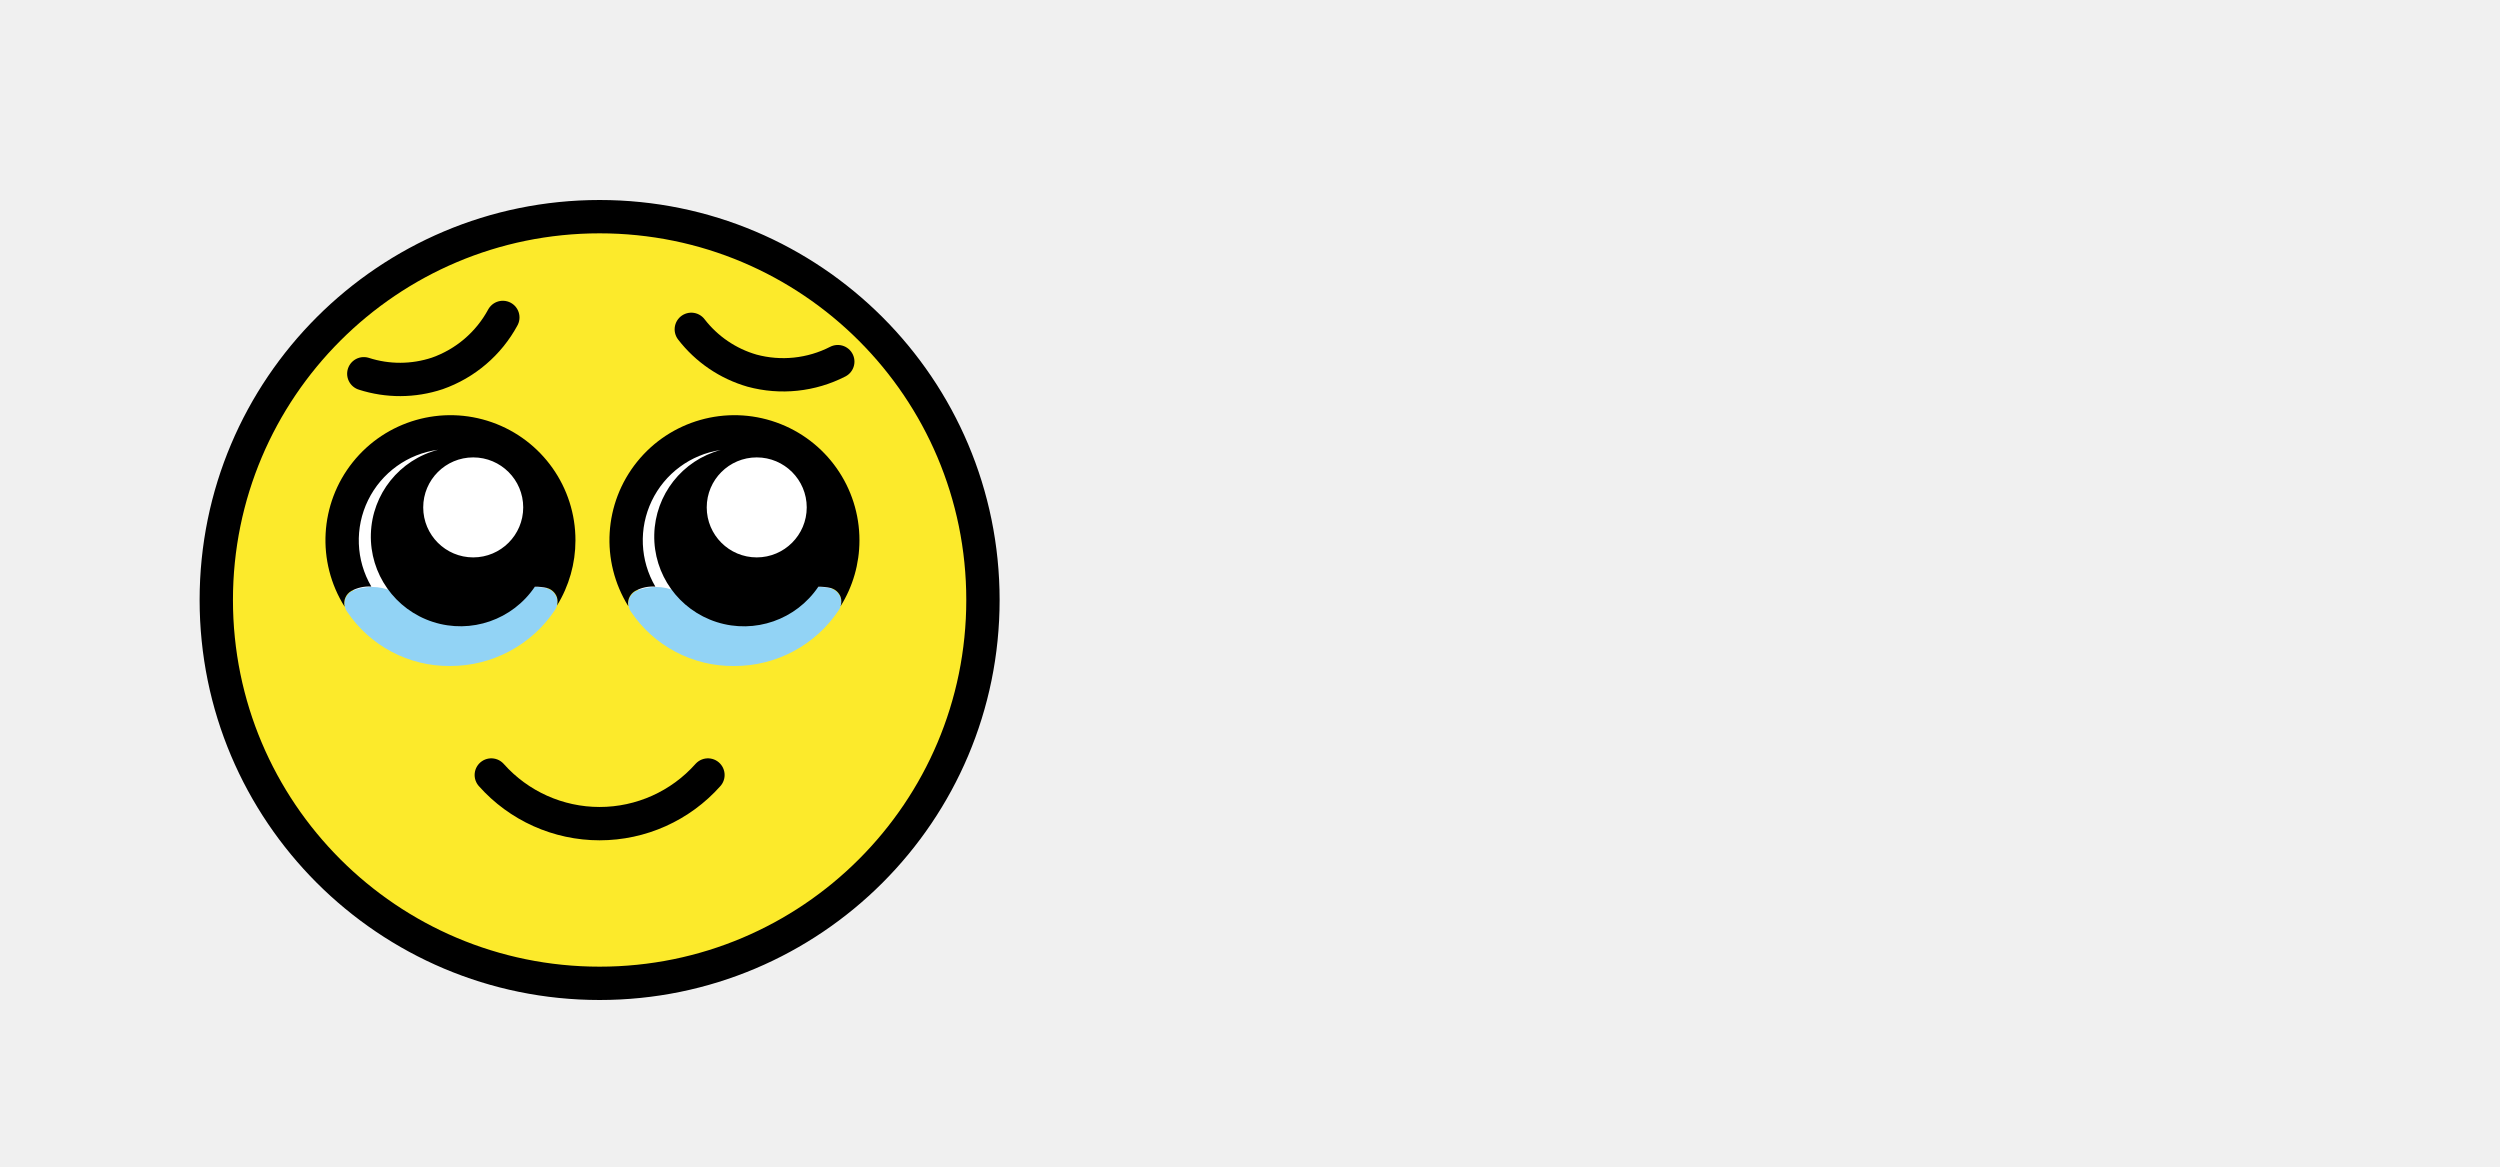
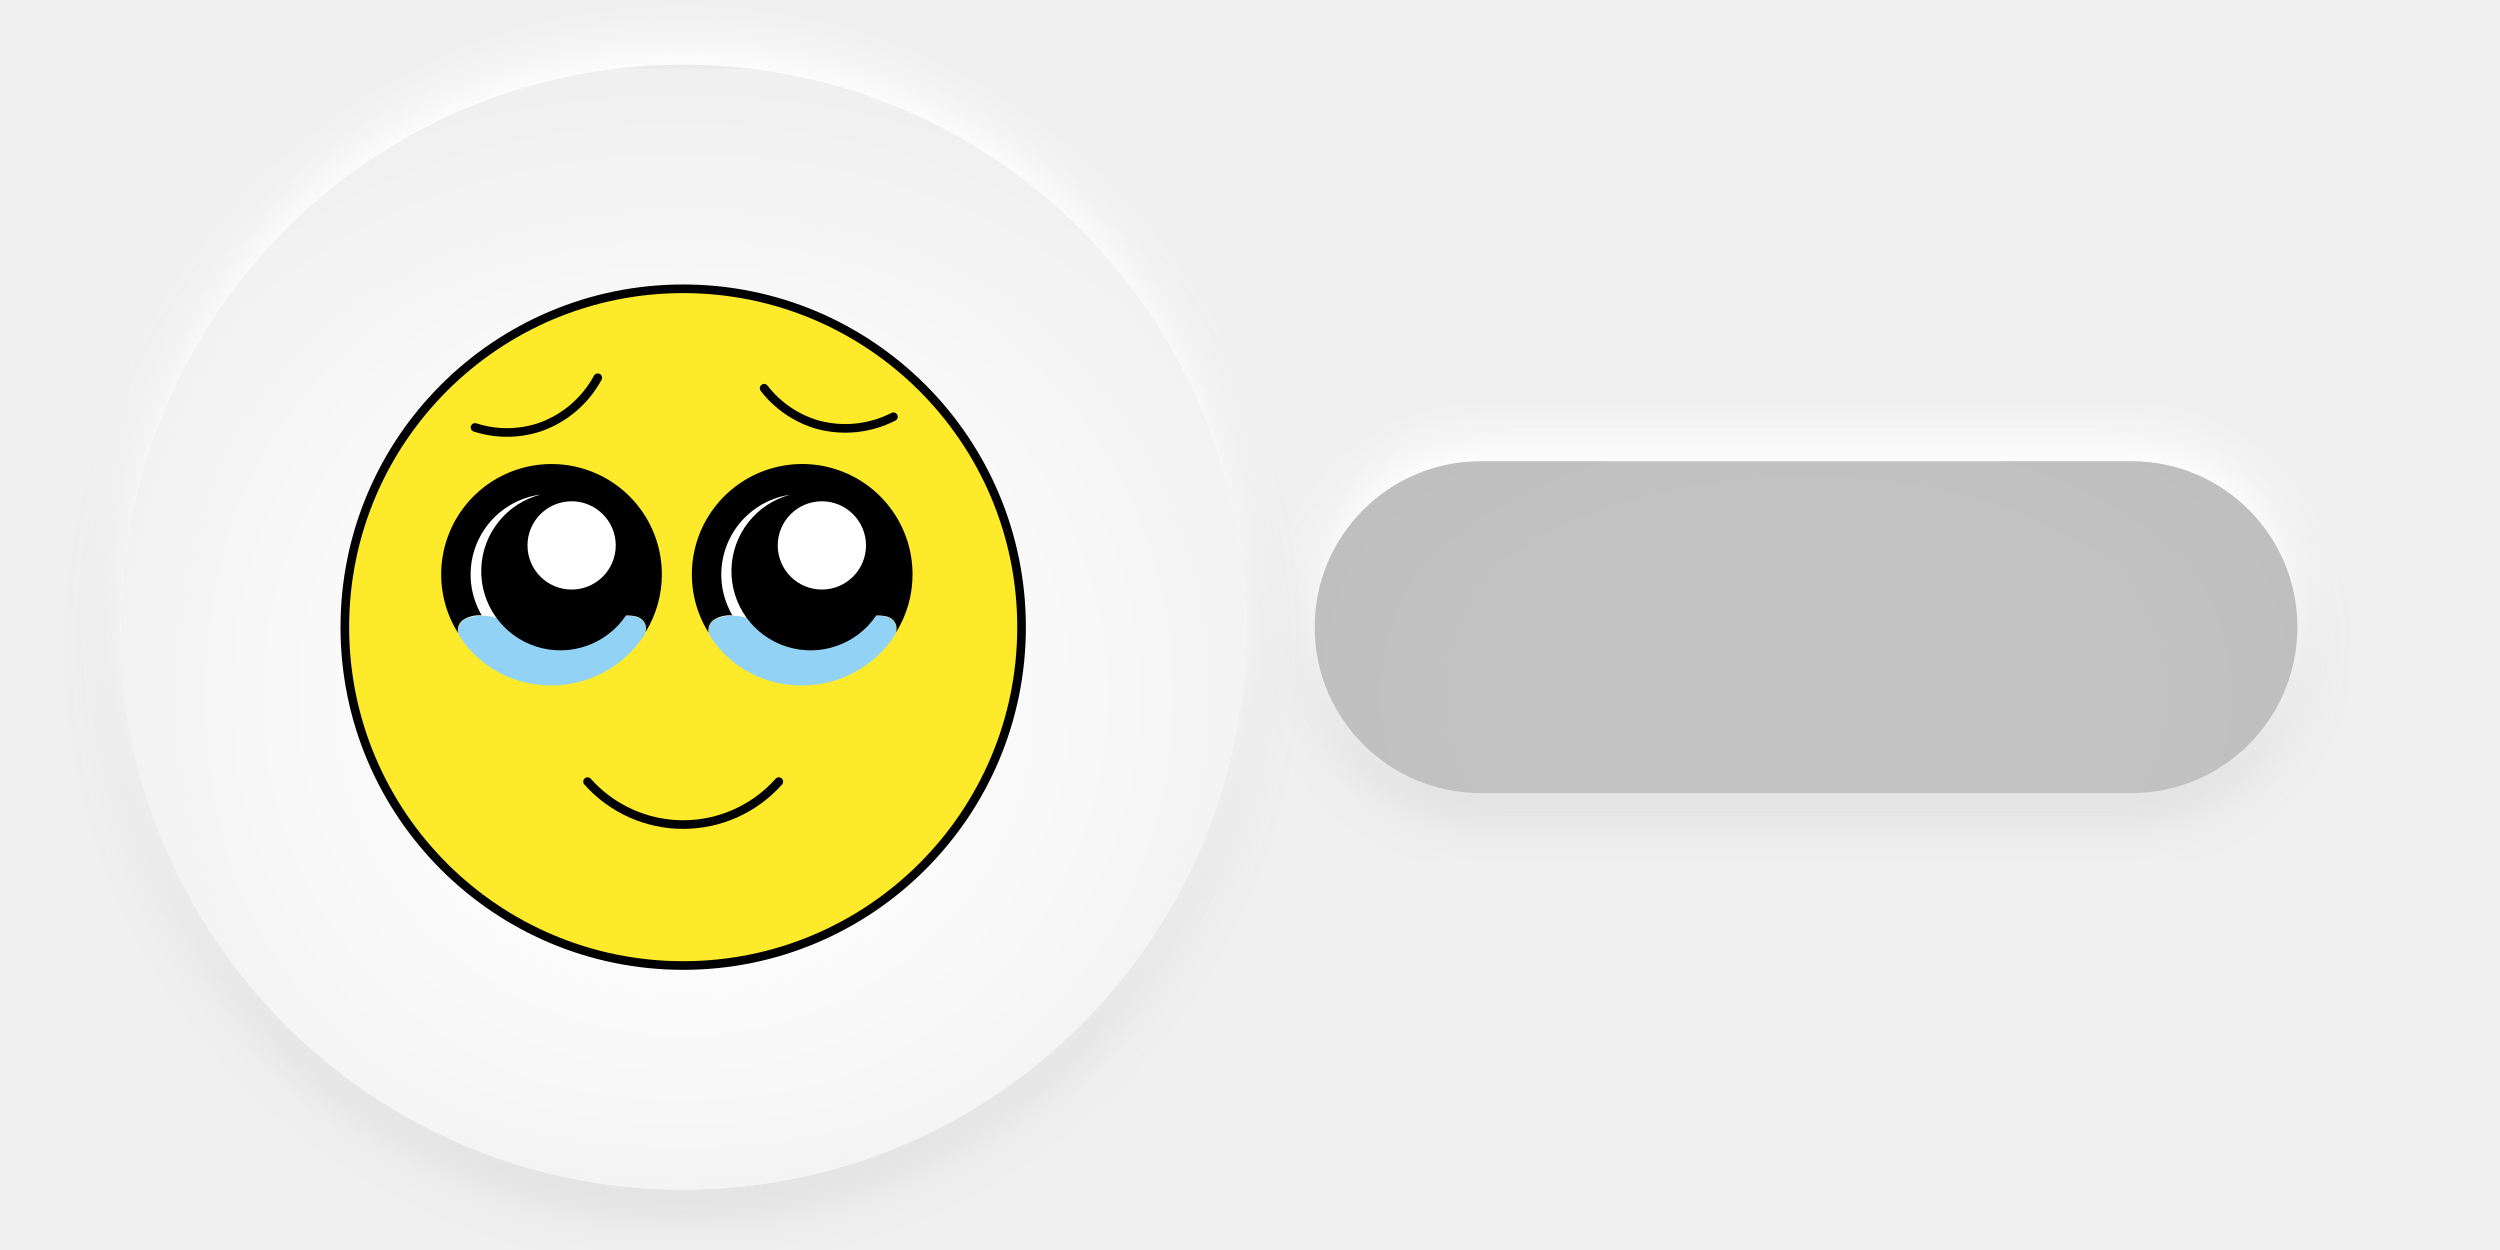
- <svg xmlns="http://www.w3.org/2000/svg" id="emoji" viewBox="0 0 150 70">
-   <rect id="my-rect" fill="#e5f9ff" x="0" y="0" rx="20" ry="20" />
-   <g>
-     <g id="line-supplement">
-       <path d="M34.527,32.43A7.5,7.5,0,1,0,20.68,36.407a.849.849,0,0,1,.405-.953A2.218,2.218,0,0,1,22.28,35.194a5.483,5.483,0,0,1,4.013-8.209,5.38,5.38,0,1,0,5.799,8.217,3.131,3.131,0,0,1,.733.078h.001a.878.878,0,0,1,.586.543.859.859,0,0,1,.006.513A7.444,7.444,0,0,0,34.527,32.43ZM28.393,33.444a3,3,0,1,1,3-3A3.001,3.001,0,0,1,28.393,33.444Z" />
-       <path d="M51.567,32.43a7.5,7.5,0,1,0-13.871,3.939.885.885,0,0,1,.006-.352.87.87,0,0,1,.413-.561,2.208,2.208,0,0,1,1.206-.259,5.482,5.482,0,0,1,3.917-8.197,5.382,5.382,0,1,0,5.862,8.204,3.198,3.198,0,0,1,.754.078.877.877,0,0,1,.587.543.861.861,0,0,1-.01.553A7.445,7.445,0,0,0,51.567,32.43ZM45.404,33.444a3,3,0,1,1,3-3A3.001,3.001,0,0,1,45.404,33.444Z" />
+ <svg xmlns="http://www.w3.org/2000/svg" xmlns:xlink="http://www.w3.org/1999/xlink" id="emoji" width="160" height="80" viewBox="0 0 550 290" version="1.1">
+   <defs>
+     <rect id="my-rect" x="290" y="107" width="228" height="77" rx="38.5" />
+     <filter x="-5.3%" y="-17.8%" width="110.6%" height="137.8%" filterUnits="objectBoundingBox" id="filter-j9glbl8b_j-2">
+       <feOffset dx="0" dy="5" in="SourceAlpha" result="shadowOffsetOuter1" />
+       <feGaussianBlur stdDeviation="6.5" in="shadowOffsetOuter1" result="shadowBlurOuter1" />
+       <feComposite in="shadowBlurOuter1" in2="SourceAlpha" operator="out" result="shadowBlurOuter1" />
+       <feColorMatrix values="0 0 0 0 0.86   0 0 0 0 0.86   0 0 0 0 0.86  0 0 0 1 0" type="matrix" in="shadowBlurOuter1" result="shadowMatrixOuter1" />
+       <feOffset dx="0" dy="-5" in="SourceAlpha" result="shadowOffsetOuter2" />
+       <feGaussianBlur stdDeviation="5" in="shadowOffsetOuter2" result="shadowBlurOuter2" />
+       <feComposite in="shadowBlurOuter2" in2="SourceAlpha" operator="out" result="shadowBlurOuter2" />
+       <feColorMatrix values="0 0 0 0 1   0 0 0 0 1   0 0 0 0 1  0 0 0 1 0" type="matrix" in="shadowBlurOuter2" result="shadowMatrixOuter2" />
+       <feMerge>
+         <feMergeNode in="shadowMatrixOuter1" />
+         <feMergeNode in="shadowMatrixOuter2" />
+       </feMerge>
+     </filter>
+     <filter x="-19.2%" y="-60.4%" width="138.4%" height="223.0%" filterUnits="objectBoundingBox" id="filter-j9glbl8b_j-3">
+       <feGaussianBlur stdDeviation="58.5" in="SourceAlpha" result="shadowBlurInner1" />
+       <feOffset dx="0" dy="16" in="shadowBlurInner1" result="shadowOffsetInner1" />
+       <feComposite in="shadowOffsetInner1" in2="SourceAlpha" operator="arithmetic" k2="-1" k3="1" result="shadowInnerInner1" />
+       <feColorMatrix values="0 0 0 0 0   0 0 0 0 0   0 0 0 0 0  0 0 0 0.078 0" type="matrix" in="shadowInnerInner1" />
+     </filter>
+     <circle id="path-j9glbl8b_j-4" cx="143.5" cy="145.5" r="130.5" />
+     <filter x="-8.4%" y="-9.2%" width="116.9%" height="119.5%" filterUnits="objectBoundingBox" id="filter-j9glbl8b_j-5">
+       <feOffset dx="0" dy="5" in="SourceAlpha" result="shadowOffsetOuter1" />
+       <feGaussianBlur stdDeviation="6.5" in="shadowOffsetOuter1" result="shadowBlurOuter1" />
+       <feColorMatrix values="0 0 0 0 0.86   0 0 0 0 0.86   0 0 0 0 0.86  0 0 0 1 0" type="matrix" in="shadowBlurOuter1" result="shadowMatrixOuter1" />
+       <feOffset dx="0" dy="-5" in="SourceAlpha" result="shadowOffsetOuter2" />
+       <feGaussianBlur stdDeviation="5" in="shadowOffsetOuter2" result="shadowBlurOuter2" />
+       <feColorMatrix values="0 0 0 0 1   0 0 0 0 1   0 0 0 0 1  0 0 0 1 0" type="matrix" in="shadowBlurOuter2" result="shadowMatrixOuter2" />
+       <feMerge>
+         <feMergeNode in="shadowMatrixOuter1" />
+         <feMergeNode in="shadowMatrixOuter2" />
+       </feMerge>
+     </filter>
+     <filter x="-30.5%" y="-31.2%" width="160.9%" height="163.6%" filterUnits="objectBoundingBox" id="filter-j9glbl8b_j-6">
+       <feGaussianBlur stdDeviation="58.5" in="SourceAlpha" result="shadowBlurInner1" />
+       <feOffset dx="0" dy="16" in="shadowBlurInner1" result="shadowOffsetInner1" />
+       <feComposite in="shadowOffsetInner1" in2="SourceAlpha" operator="arithmetic" k2="-1" k3="1" result="shadowInnerInner1" />
+       <feColorMatrix values="0 0 0 0 0   0 0 0 0 0   0 0 0 0 0  0 0 0 0.078 0" type="matrix" in="shadowInnerInner1" />
+     </filter>
+   </defs>
+   <g id="Page-1" stroke="none" stroke-width="1" fill="none" fill-rule="evenodd">
+     <g id="Rectangle-Copy-2">
+       <use fill="black" fill-opacity="1" filter="url(#filter-j9glbl8b_j-2)" xlink:href="#my-rect" />
+       <use fill-opacity="0.15" fill="#000000" fill-rule="evenodd" xlink:href="#my-rect" />
+       <use fill="black" fill-opacity="1" filter="url(#filter-j9glbl8b_j-3)" xlink:href="#my-rect" />
    </g>
-     <g id="color">
-       <circle cx="35.977" cy="36" r="23" fill="#fcea2b" />
-       <circle cx="26.977" cy="32.43" r="6.5" fill="#fff" />
-       <circle cx="44.067" cy="32.43" r="6.5" fill="#fff" />
-       <g>
-         <path fill="#92d3f5" d="M32.819,35.3a3.864,3.864,0,0,0-1.853.047,5.316,5.316,0,0,0-1.025.515c-.329.199-.738.446-1.152.652a4.304,4.304,0,0,1-3.697-.209c-.143-.076-.285-.161-.423-.243l-.044-.026a6.782,6.782,0,0,0-1.07-.555,3.046,3.046,0,0,0-2.46-.009.853.853,0,0,0-.278,1.216A7.359,7.359,0,0,0,27.004,39.96a7.532,7.532,0,0,0,6.291-3.355A.855.855,0,0,0,32.819,35.3Z" />
-         <path fill="#92d3f5" d="M50.423,35.831a.857.857,0,0,0-.573-.53,3.864,3.864,0,0,0-1.853.047,5.31,5.31,0,0,0-1.025.515c-.329.199-.738.446-1.152.652a4.303,4.303,0,0,1-3.697-.209c-.144-.076-.285-.161-.423-.243l-.044-.026a6.791,6.791,0,0,0-1.07-.555,3.051,3.051,0,0,0-2.46-.009.853.853,0,0,0-.278,1.216,7.359,7.359,0,0,0,6.189,3.272,7.508,7.508,0,0,0,6.291-3.355A.868.868,0,0,0,50.423,35.831Z" />
+     <g id="Oval-Copy-2">
+       <use fill="black" fill-opacity="1" filter="url(#filter-j9glbl8b_j-5)" xlink:href="#path-j9glbl8b_j-4" />
+       <use fill="#FFFFFF" fill-rule="evenodd" xlink:href="#path-j9glbl8b_j-4" />
+       <use fill="black" fill-opacity="1" filter="url(#filter-j9glbl8b_j-6)" xlink:href="#path-j9glbl8b_j-4" />
+     </g>
+     <g>
+       <g id="Group" transform="translate(65, 67)">
+         <g id="color" fill-rule="nonzero">
+           <circle id="Oval" fill="#FCEA2B" cx="78.5" cy="78.5" r="78.5" />
+           <circle id="Oval" fill="#FFFFFF" cx="47.783" cy="66.315" r="22.185" />
+           <circle id="Oval" fill="#FFFFFF" cx="106.112" cy="66.315" r="22.185" />
+           <g id="Group" transform="translate(26.2544, 75.802)" fill="#92D3F5">
+             <path d="M41.465,0.309 C39.376,-0.151 37.206,-0.097 35.142,0.469 C33.916,0.926 32.743,1.515 31.643,2.225 C30.519,2.905 29.123,3.749 27.71,4.452 C23.611,6.128 18.975,5.866 15.091,3.739 C14.601,3.479 14.118,3.188 13.648,2.909 L13.498,2.819 C12.339,2.08 11.117,1.447 9.846,0.926 C7.176,-0.264 4.128,-0.275 1.45,0.896 C0.752,1.301 0.253,1.978 0.073,2.764 C-0.107,3.551 0.048,4.377 0.5,5.045 C5.205,12.093 13.147,16.292 21.62,16.214 C30.245,16.24 38.309,11.939 43.092,4.762 C43.621,3.985 43.744,3.001 43.421,2.118 C43.099,1.235 42.371,0.562 41.465,0.309 Z" id="Path" />
+             <path d="M101.55,2.123 C101.226,1.241 100.499,0.568 99.594,0.314 C97.504,-0.146 95.334,-0.091 93.271,0.474 C92.044,0.931 90.871,1.52 89.771,2.23 C88.648,2.91 87.251,3.754 85.838,4.457 C81.739,6.134 77.103,5.872 73.219,3.744 C72.729,3.484 72.246,3.194 71.776,2.914 L71.626,2.824 C70.467,2.086 69.245,1.452 67.974,0.93 C65.304,-0.258 62.257,-0.269 59.578,0.9 C58.88,1.306 58.382,1.982 58.202,2.769 C58.022,3.556 58.176,4.382 58.628,5.05 C63.334,12.098 71.276,16.298 79.75,16.219 C88.379,16.26 96.449,11.956 101.221,4.767 C101.743,3.987 101.865,3.007 101.55,2.123 L101.55,2.123 Z" id="Path" />
+           </g>
+           <path d="M73.551,66.315 C73.577,55.427 66.713,45.713 56.44,42.103 C46.167,38.493 34.735,41.776 27.944,50.288 C21.153,58.799 20.489,70.675 26.29,79.89 C25.96,78.618 26.527,77.284 27.672,76.639 C28.921,75.966 30.335,75.657 31.751,75.749 C28.579,70.339 28.328,63.7 31.082,58.066 C33.836,52.432 39.229,48.552 45.446,47.732 C37.525,49.764 31.903,56.789 31.655,64.963 C31.408,73.137 36.596,80.489 44.38,82.996 C52.164,85.503 60.668,82.56 65.237,75.778 C66.078,75.769 66.918,75.858 67.738,76.045 L67.741,76.045 C68.666,76.306 69.41,76.996 69.741,77.898 C69.926,78.466 69.934,79.077 69.763,79.649 C72.237,75.642 73.548,71.025 73.551,66.315 L73.551,66.315 Z M52.616,69.776 C46.961,69.776 42.377,65.192 42.377,59.537 C42.377,53.882 46.961,49.298 52.616,49.298 C58.271,49.298 62.855,53.882 62.855,59.537 C62.853,65.191 58.27,69.774 52.616,69.776 L52.616,69.776 Z" id="Shape" fill="#000000" />
+           <path d="M131.709,66.315 C131.737,55.445 124.896,45.743 114.648,42.117 C104.4,38.492 92.98,41.735 86.166,50.205 C79.352,58.675 78.631,70.525 84.368,79.758 C84.295,79.361 84.302,78.952 84.39,78.558 C84.572,77.75 85.083,77.056 85.799,76.641 C87.059,75.962 88.487,75.656 89.914,75.758 C86.768,70.398 86.488,63.825 89.168,58.217 C91.848,52.61 97.138,48.699 103.285,47.78 C95.413,49.9 89.88,56.956 89.698,65.107 C89.517,73.258 94.73,80.553 102.5,83.021 C110.27,85.49 118.738,82.542 123.294,75.781 C124.159,75.768 125.022,75.857 125.866,76.048 C126.793,76.308 127.538,76.997 127.869,77.901 C128.066,78.517 128.054,79.181 127.835,79.789 C130.364,75.75 131.707,71.081 131.709,66.315 Z M110.674,69.776 C105.019,69.776 100.435,65.192 100.435,59.537 C100.435,53.882 105.019,49.298 110.674,49.298 C116.329,49.298 120.913,53.882 120.913,59.537 C120.911,65.191 116.328,69.774 110.674,69.776 Z" id="Shape" fill="#000000" />
+         </g>
+         <g id="line" stroke="#000000" stroke-width="2">
+           <circle id="Oval" cx="78.5" cy="78.5" r="78.5" />
+           <path d="M58.68,20.634 C55.784,25.994 50.995,30.082 45.246,32.101 C40.368,33.722 35.1,33.744 30.208,32.165" id="Path" stroke-linecap="round" stroke-linejoin="round" />
+           <path d="M127.272,29.685 C121.851,32.465 115.588,33.124 109.707,31.532 C104.769,30.106 100.413,27.142 97.273,23.072" id="Path" stroke-linecap="round" stroke-linejoin="round" />
+           <path d="M100.685,114.337 C95.052,120.674 86.978,124.299 78.5,124.299 C70.022,124.299 61.948,120.674 56.315,114.337" id="Path" stroke-linecap="round" stroke-linejoin="round" />
+         </g>
      </g>
-       <path d="M34.527,32.43A7.5,7.5,0,1,0,20.68,36.407a.849.849,0,0,1,.405-.953A2.218,2.218,0,0,1,22.28,35.194a5.483,5.483,0,0,1,4.013-8.209,5.38,5.38,0,1,0,5.799,8.217,3.131,3.131,0,0,1,.733.078h.001a.878.878,0,0,1,.586.543.859.859,0,0,1,.006.513A7.444,7.444,0,0,0,34.527,32.43ZM28.393,33.444a3,3,0,1,1,3-3A3.001,3.001,0,0,1,28.393,33.444Z" />
-       <path d="M51.567,32.43a7.5,7.5,0,1,0-13.871,3.939.885.885,0,0,1,.006-.352.87.87,0,0,1,.413-.561,2.208,2.208,0,0,1,1.206-.259,5.482,5.482,0,0,1,3.917-8.197,5.382,5.382,0,1,0,5.862,8.204,3.198,3.198,0,0,1,.754.078.877.877,0,0,1,.587.543.861.861,0,0,1-.01.553A7.445,7.445,0,0,0,51.567,32.43ZM45.404,33.444a3,3,0,1,1,3-3A3.001,3.001,0,0,1,45.404,33.444Z" />
+       <animateTransform id="animate" attributeName="transform" attributeType="XML" type="rotate" from="0 143.5 145.5" to="360 143.5 145.5" dur="2s" repeatCount="indefinite" />
    </g>
-     <g id="line">
-       <circle cx="35.977" cy="36" r="23" fill="none" stroke="#000" stroke-miterlimit="10" stroke-width="2" />
-       <path fill="none" stroke="#000" stroke-linecap="round" stroke-linejoin="round" stroke-width="2" d="M30.17,19.046a7.177,7.177,0,0,1-3.936,3.36,7.08,7.08,0,0,1-4.406.019" />
-       <path fill="none" stroke="#000" stroke-linecap="round" stroke-linejoin="round" stroke-width="2" d="M50.267,21.698a7.172,7.172,0,0,1-5.146.541A7.085,7.085,0,0,1,41.478,19.76" />
-       <path fill="none" stroke="#000" stroke-linecap="round" stroke-linejoin="round" stroke-width="2" d="M42.477,46.5a8.697,8.697,0,0,1-13,0" />
-     </g>
-     <animateTransform id="animate" attributeName="transform" attributeType="XML" type="rotate" from="0 36 36" to="360 36 36" dur="2s" repeatCount="indefinite" />
+     <text id="my-text" />
  </g>
-   <text id="my-text" />
</svg>
